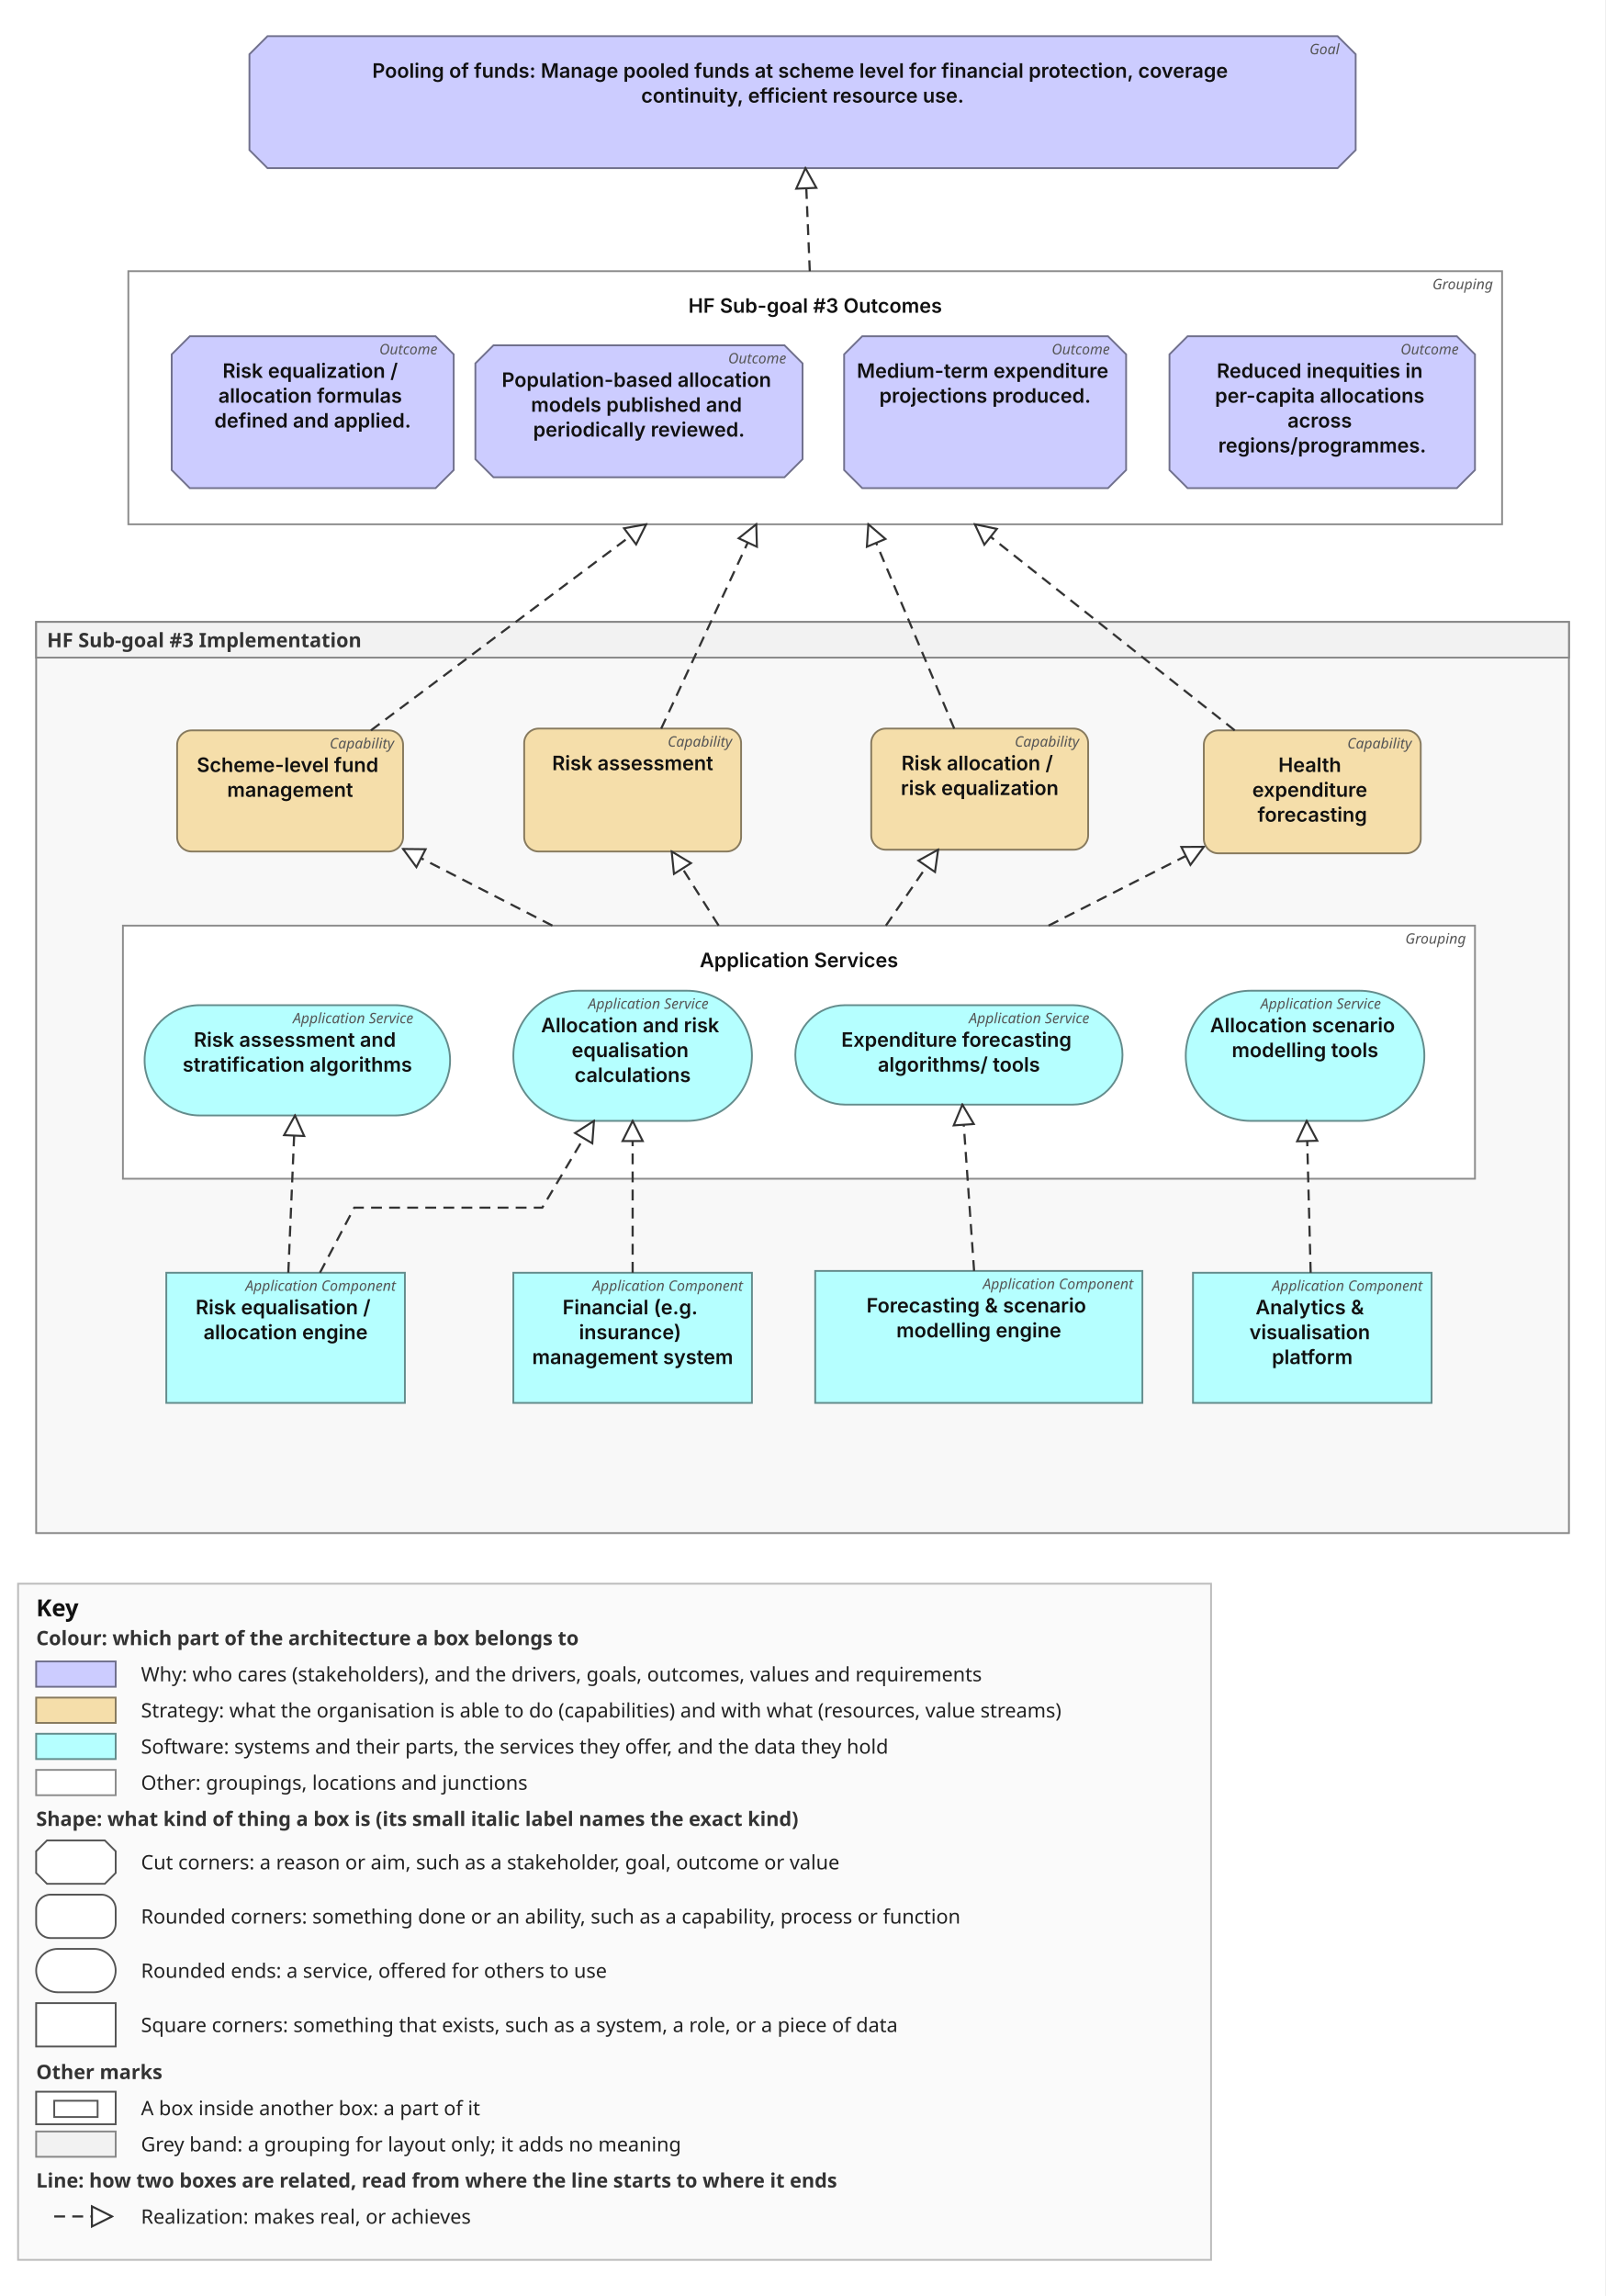
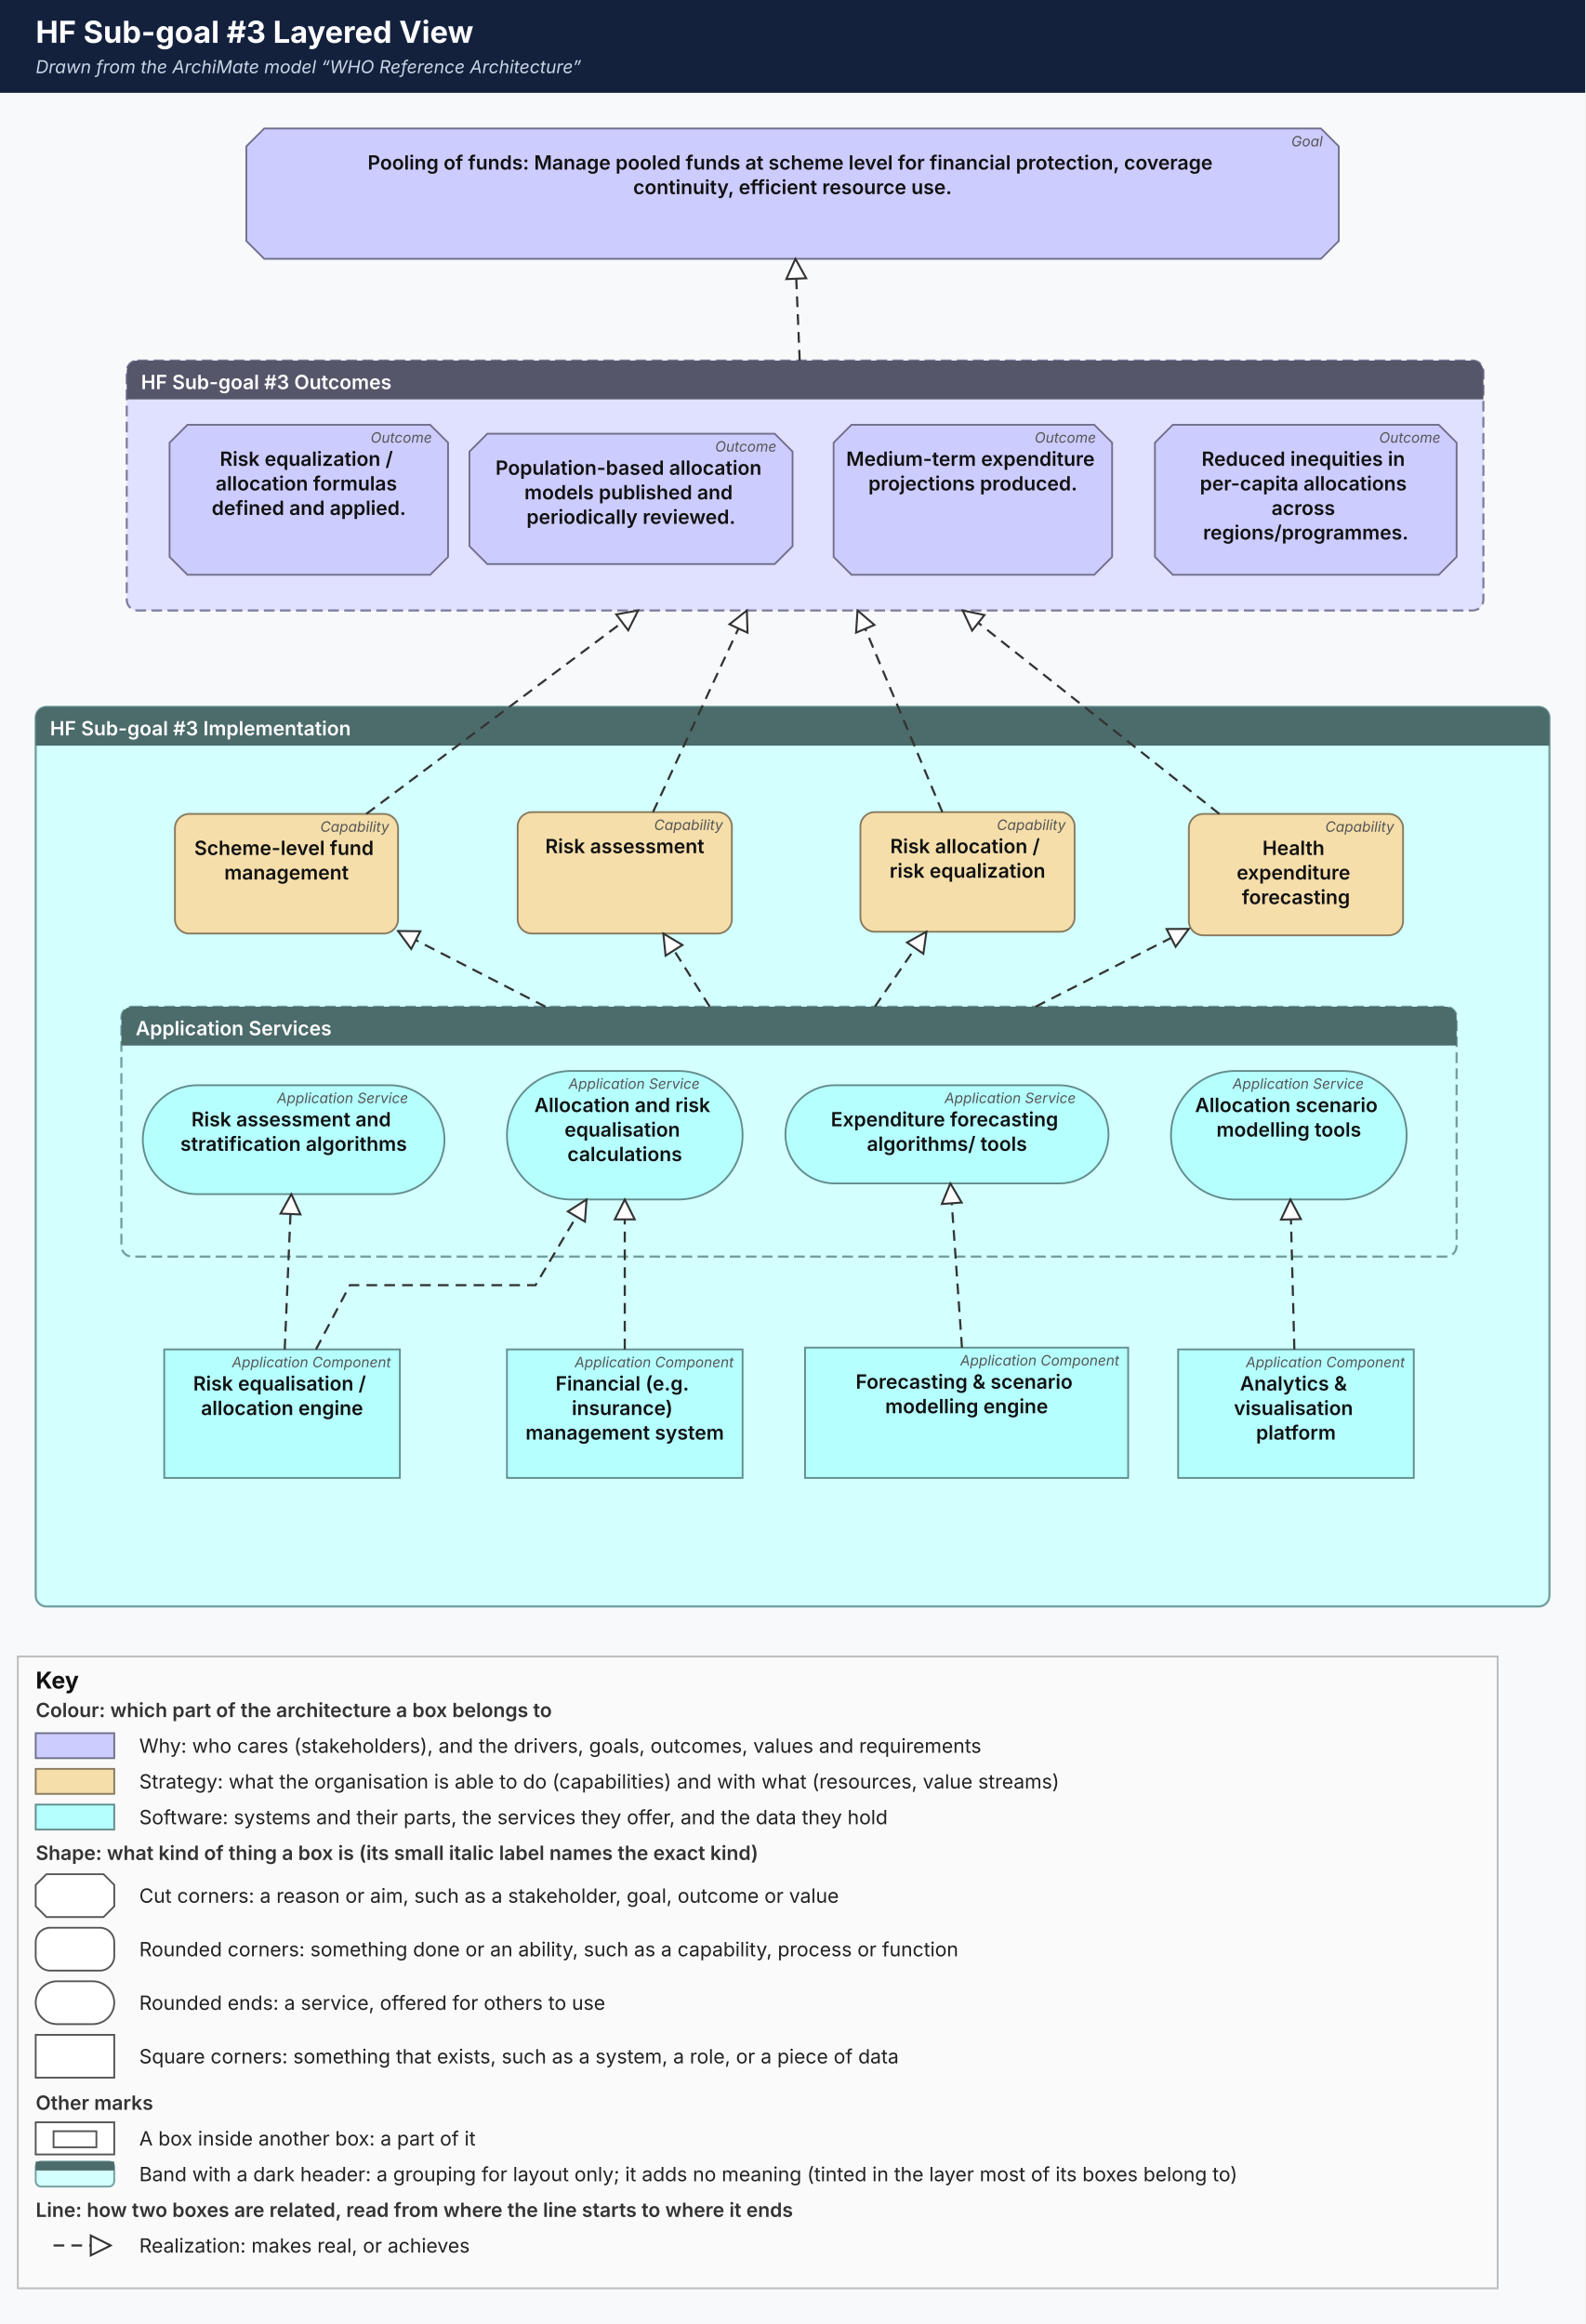
- <svg xmlns="http://www.w3.org/2000/svg" viewBox="81 136 888 1270" width="888" height="1270" role="img" aria-labelledby="av-title">
+ <svg xmlns="http://www.w3.org/2000/svg" viewBox="81 84 888 1302" width="888" height="1302" role="img" aria-labelledby="av-title">
  <style>
- .av-name{font:600 11px system-ui,-apple-system,"Segoe UI",sans-serif;fill:#111}
- .av-type{font:italic 8px system-ui,sans-serif;fill:#555}
- .av-group{font:600 11px system-ui,sans-serif;fill:#333}
- .av-note{font:10px system-ui,sans-serif;fill:#222}
- .av-key{font:11px system-ui,sans-serif;fill:#222}
- .av-keyh{font:600 11px system-ui,sans-serif;fill:#333}
- .av-keyt{font:700 13px system-ui,sans-serif;fill:#111}
- .av-rel{font:9px system-ui,sans-serif;fill:#333;paint-order:stroke;stroke:#fff;stroke-width:3px}
+ .av-name{font:600 11px Inter, "Segoe UI", system-ui, -apple-system, Helvetica, Arial, sans-serif;fill:#111}
+ .av-type{font:italic 8px Inter, "Segoe UI", system-ui, -apple-system, Helvetica, Arial, sans-serif;fill:#555}
+ .av-group{font:600 11px Inter, "Segoe UI", system-ui, -apple-system, Helvetica, Arial, sans-serif;fill:#333}
+ .av-note{font:10px Inter, "Segoe UI", system-ui, -apple-system, Helvetica, Arial, sans-serif;fill:#222}
+ .av-key{font:11px Inter, "Segoe UI", system-ui, -apple-system, Helvetica, Arial, sans-serif;fill:#222}
+ .av-keyh{font:600 11px Inter, "Segoe UI", system-ui, -apple-system, Helvetica, Arial, sans-serif;fill:#333}
+ .av-keyt{font:700 13px Inter, "Segoe UI", system-ui, -apple-system, Helvetica, Arial, sans-serif;fill:#111}
+ .av-rel{font:9px Inter, "Segoe UI", system-ui, -apple-system, Helvetica, Arial, sans-serif;fill:#333;paint-order:stroke;stroke:#fff;stroke-width:3px}
a:hover rect,a:hover polygon,a:focus rect,a:focus polygon{stroke:#06c;stroke-width:2.5}
</style>
  <defs>
    <marker id="arrow-open" viewBox="0 0 12 12" refX="11" refY="6" markerWidth="11" markerHeight="11" orient="auto-start-reverse" markerUnits="userSpaceOnUse">
      <path d="M1 1 L11 6 L1 11" fill="none" stroke="#333" stroke-width="1.3" />
    </marker>
    <marker id="arrow-filled" viewBox="0 0 12 12" refX="11" refY="6" markerWidth="11" markerHeight="11" orient="auto-start-reverse" markerUnits="userSpaceOnUse">
      <path d="M1 1 L11 6 L1 11 Z" fill="#333" />
    </marker>
    <marker id="arrow-small" viewBox="0 0 10 10" refX="9" refY="5" markerWidth="8" markerHeight="8" orient="auto-start-reverse" markerUnits="userSpaceOnUse">
      <path d="M1 1 L9 5 L1 9" fill="none" stroke="#333" stroke-width="1.2" />
    </marker>
    <marker id="triangle-hollow" viewBox="0 0 14 14" refX="13" refY="7" markerWidth="13" markerHeight="13" orient="auto-start-reverse" markerUnits="userSpaceOnUse">
      <path d="M1 1 L13 7 L1 13 Z" fill="#fff" stroke="#333" stroke-width="1.2" />
    </marker>
    <marker id="diamond-filled" viewBox="0 0 16 10" refX="1" refY="5" markerWidth="16" markerHeight="10" orient="auto-start-reverse" markerUnits="userSpaceOnUse">
      <path d="M1 5 L8 1 L15 5 L8 9 Z" fill="#333" />
    </marker>
    <marker id="diamond-hollow" viewBox="0 0 16 10" refX="1" refY="5" markerWidth="16" markerHeight="10" orient="auto-start-reverse" markerUnits="userSpaceOnUse">
      <path d="M1 5 L8 1 L15 5 L8 9 Z" fill="#fff" stroke="#333" stroke-width="1.2" />
    </marker>
    <marker id="dot" viewBox="0 0 8 8" refX="4" refY="4" markerWidth="7" markerHeight="7" orient="auto" markerUnits="userSpaceOnUse">
      <circle cx="4" cy="4" r="3.2" fill="#333" />
    </marker>
    <pattern id="missing" width="8" height="8" patternUnits="userSpaceOnUse" patternTransform="rotate(45)">
      <rect width="8" height="8" fill="#fff" />
      <line x1="0" y1="0" x2="0" y2="8" stroke="#d33" stroke-width="2" />
    </pattern>
  </defs>
-   <rect x="81" y="136" width="888" height="1270" fill="#fff" />
+   <rect x="81" y="84" width="888" height="1302" fill="#f8f9fb" />
+   <rect x="81" y="84" width="888" height="52" fill="#14213d" />
+   <text x="101" y="108" style="font:700 17px Inter, &quot;Segoe UI&quot;, system-ui, -apple-system, Helvetica, Arial, sans-serif;fill:#fff">HF Sub-goal #3 Layered View</text>
+   <text x="101" y="125" style="font:italic 10px Inter, &quot;Segoe UI&quot;, system-ui, -apple-system, Helvetica, Arial, sans-serif;fill:#c9d6e6">Drawn from the ArchiMate model “WHO Reference Architecture”</text>
  <a href="../../../en/dpi-h-ra/archimate/0.2.0-draft.2/elements/pooling-of-funds-manage-pooled-funds-at-scheme-level-for/" target="_top">
    <polygon points="229,156 821,156 831,166 831,219 821,229 229,229 219,219 219,166" fill="#ccccff" stroke="#70708c" stroke-width="1" />
    <text class="av-type" x="822" y="166" text-anchor="end">Goal</text>
    <text class="av-name" x="525" y="179" text-anchor="middle">
      <tspan x="525" dy="0">Pooling of funds: Manage pooled funds at scheme level for financial protection, coverage</tspan>
      <tspan x="525" dy="13.75">continuity, efficient resource use.</tspan>
    </text>
  </a>
  <a href="../../../en/dpi-h-ra/archimate/0.2.0-draft.2/elements/hf-sub-goal-3-outcomes/" target="_top">
-     <rect x="152" y="286" width="760" height="140" fill="#ffffff" stroke="#8c8c8c" stroke-width="1" />
-     <text class="av-type" x="907" y="296" text-anchor="end">Grouping</text>
-     <text class="av-name" x="532" y="309" text-anchor="middle">
-       <tspan x="532" dy="0">HF Sub-goal #3 Outcomes</tspan>
-     </text>
+     <rect x="152" y="286" width="760" height="140" rx="6" fill="#e0e0ff" stroke="#7e7e9e" stroke-width="1.2" stroke-dasharray="6 3" />
+     <path d="M152 292 a6 6 0 0 1 6 -6 h748 a6 6 0 0 1 6 6 v15.75 h-760 z" fill="#56566b" />
+     <text class="av-group" x="160" y="302" style="fill:#fff">HF Sub-goal #3 Outcomes</text>
  </a>
  <a href="../../../en/dpi-h-ra/archimate/0.2.0-draft.2/elements/risk-equalization-allocation-formulas-defined-and-applied/" target="_top">
    <polygon points="186,322 322,322 332,332 332,396 322,406 186,406 176,396 176,332" fill="#ccccff" stroke="#70708c" stroke-width="1" />
    <text class="av-type" x="323" y="332" text-anchor="end">Outcome</text>
    <text class="av-name" x="254" y="345" text-anchor="middle">
      <tspan x="254" dy="0">Risk equalization /</tspan>
      <tspan x="254" dy="13.75">allocation formulas</tspan>
      <tspan x="254" dy="13.75">defined and applied.</tspan>
    </text>
  </a>
  <a href="../../../en/dpi-h-ra/archimate/0.2.0-draft.2/elements/medium-term-expenditure-projections-produced/" target="_top">
    <polygon points="558,322 694,322 704,332 704,396 694,406 558,406 548,396 548,332" fill="#ccccff" stroke="#70708c" stroke-width="1" />
    <text class="av-type" x="695" y="332" text-anchor="end">Outcome</text>
    <text class="av-name" x="626" y="345" text-anchor="middle">
      <tspan x="626" dy="0">Medium-term expenditure</tspan>
      <tspan x="626" dy="13.75">projections produced.</tspan>
    </text>
  </a>
  <a href="../../../en/dpi-h-ra/archimate/0.2.0-draft.2/elements/population-based-allocation-models-published-and/" target="_top">
    <polygon points="354,327 515,327 525,337 525,390 515,400 354,400 344,390 344,337" fill="#ccccff" stroke="#70708c" stroke-width="1" />
    <text class="av-type" x="516" y="337" text-anchor="end">Outcome</text>
    <text class="av-name" x="434.5" y="350" text-anchor="middle">
      <tspan x="434.5" dy="0">Population-based allocation</tspan>
      <tspan x="434.5" dy="13.75">models published and</tspan>
      <tspan x="434.5" dy="13.75">periodically reviewed.</tspan>
    </text>
  </a>
  <a href="../../../en/dpi-h-ra/archimate/0.2.0-draft.2/elements/reduced-inequities-in-per-capita-allocations-across-regions/" target="_top">
    <polygon points="738,322 887,322 897,332 897,396 887,406 738,406 728,396 728,332" fill="#ccccff" stroke="#70708c" stroke-width="1" />
    <text class="av-type" x="888" y="332" text-anchor="end">Outcome</text>
    <text class="av-name" x="812.5" y="345" text-anchor="middle">
      <tspan x="812.5" dy="0">Reduced inequities in</tspan>
      <tspan x="812.5" dy="13.75">per-capita allocations</tspan>
      <tspan x="812.5" dy="13.75">across</tspan>
      <tspan x="812.5" dy="13.75">regions/programmes.</tspan>
    </text>
  </a>
  <g class="av-g">
-     <rect x="101" y="480" width="848" height="504" fill="#f2f2f2" fill-opacity=".55" stroke="#888" />
-     <rect x="101" y="480" width="848" height="19.75" fill="#f2f2f2" stroke="#888" />
-     <text class="av-group" x="107" y="494">HF Sub-goal #3 Implementation</text>
+     <rect x="101" y="480" width="848" height="504" rx="6" fill="#d3ffff" stroke="#709e9e" stroke-width="1.2" />
+     <path d="M101 486 a6 6 0 0 1 6 -6 h836 a6 6 0 0 1 6 6 v15.75 h-848 z" fill="#4c6b6b" />
+     <text class="av-group" x="109" y="496" style="fill:#fff">HF Sub-goal #3 Implementation</text>
  </g>
  <a href="../../../en/dpi-h-ra/archimate/0.2.0-draft.2/elements/scheme-level-fund-management/" target="_top">
    <rect x="179" y="540" width="125" height="67" rx="8" fill="#f5deaa" stroke="#877a5e" stroke-width="1" />
    <text class="av-type" x="299" y="550" text-anchor="end">Capability</text>
    <text class="av-name" x="241.5" y="563" text-anchor="middle">
      <tspan x="241.5" dy="0">Scheme-level fund</tspan>
      <tspan x="241.5" dy="13.75">management</tspan>
    </text>
  </a>
  <a href="../../../en/dpi-h-ra/archimate/0.2.0-draft.2/elements/risk-assessment/" target="_top">
    <rect x="371" y="539" width="120" height="68" rx="8" fill="#f5deaa" stroke="#877a5e" stroke-width="1" />
    <text class="av-type" x="486" y="549" text-anchor="end">Capability</text>
    <text class="av-name" x="431" y="562" text-anchor="middle">
      <tspan x="431" dy="0">Risk assessment</tspan>
    </text>
  </a>
  <a href="../../../en/dpi-h-ra/archimate/0.2.0-draft.2/elements/risk-allocation-risk-equalization/" target="_top">
    <rect x="563" y="539" width="120" height="67" rx="8" fill="#f5deaa" stroke="#877a5e" stroke-width="1" />
    <text class="av-type" x="678" y="549" text-anchor="end">Capability</text>
    <text class="av-name" x="623" y="562" text-anchor="middle">
      <tspan x="623" dy="0">Risk allocation /</tspan>
      <tspan x="623" dy="13.75">risk equalization</tspan>
    </text>
  </a>
  <a href="../../../en/dpi-h-ra/archimate/0.2.0-draft.2/elements/health-expenditure-forecasting/" target="_top">
    <rect x="747" y="540" width="120" height="68" rx="8" fill="#f5deaa" stroke="#877a5e" stroke-width="1" />
    <text class="av-type" x="862" y="550" text-anchor="end">Capability</text>
    <text class="av-name" x="807" y="563" text-anchor="middle">
      <tspan x="807" dy="0">Health</tspan>
      <tspan x="807" dy="13.75">expenditure</tspan>
      <tspan x="807" dy="13.75">forecasting</tspan>
    </text>
  </a>
  <a href="../../../en/dpi-h-ra/archimate/0.2.0-draft.2/elements/application-services-68b5/" target="_top">
-     <rect x="149" y="648" width="748" height="140" fill="#ffffff" stroke="#8c8c8c" stroke-width="1" />
-     <text class="av-type" x="892" y="658" text-anchor="end">Grouping</text>
-     <text class="av-name" x="523" y="671" text-anchor="middle">
-       <tspan x="523" dy="0">Application Services</tspan>
-     </text>
+     <rect x="149" y="648" width="748" height="140" rx="6" fill="#d3ffff" stroke="#709e9e" stroke-width="1.2" stroke-dasharray="6 3" />
+     <path d="M149 654 a6 6 0 0 1 6 -6 h736 a6 6 0 0 1 6 6 v15.75 h-748 z" fill="#4c6b6b" />
+     <text class="av-group" x="157" y="664" style="fill:#fff">Application Services</text>
  </a>
  <a href="../../../en/dpi-h-ra/archimate/0.2.0-draft.2/elements/allocation-and-risk-equalisation-calculations/" target="_top">
    <rect x="365" y="684" width="132" height="72" rx="36" fill="#b5ffff" stroke="#648c8c" stroke-width="1" />
    <text class="av-type" x="473" y="694" text-anchor="end">Application Service</text>
    <text class="av-name" x="431" y="707" text-anchor="middle">
      <tspan x="431" dy="0">Allocation and risk</tspan>
      <tspan x="431" dy="13.75">equalisation</tspan>
      <tspan x="431" dy="13.75">calculations</tspan>
    </text>
  </a>
  <a href="../../../en/dpi-h-ra/archimate/0.2.0-draft.2/elements/allocation-scenario-modelling-tools/" target="_top">
    <rect x="737" y="684" width="132" height="72" rx="36" fill="#b5ffff" stroke="#648c8c" stroke-width="1" />
    <text class="av-type" x="845" y="694" text-anchor="end">Application Service</text>
    <text class="av-name" x="803" y="707" text-anchor="middle">
      <tspan x="803" dy="0">Allocation scenario</tspan>
      <tspan x="803" dy="13.75">modelling tools</tspan>
    </text>
  </a>
  <a href="../../../en/dpi-h-ra/archimate/0.2.0-draft.2/elements/expenditure-forecasting-algorithms-tools/" target="_top">
    <rect x="521" y="692" width="181" height="55" rx="27.5" fill="#b5ffff" stroke="#648c8c" stroke-width="1" />
    <text class="av-type" x="683.667" y="702" text-anchor="end">Application Service</text>
    <text class="av-name" x="611.5" y="715" text-anchor="middle">
      <tspan x="611.5" dy="0">Expenditure forecasting</tspan>
      <tspan x="611.5" dy="13.75">algorithms/ tools</tspan>
    </text>
  </a>
  <a href="../../../en/dpi-h-ra/archimate/0.2.0-draft.2/elements/risk-assessment-and-stratification-algorithms/" target="_top">
    <rect x="161" y="692" width="169" height="61" rx="30.5" fill="#b5ffff" stroke="#648c8c" stroke-width="1" />
    <text class="av-type" x="309.667" y="702" text-anchor="end">Application Service</text>
    <text class="av-name" x="245.5" y="715" text-anchor="middle">
      <tspan x="245.5" dy="0">Risk assessment and</tspan>
      <tspan x="245.5" dy="13.75">stratification algorithms</tspan>
    </text>
  </a>
  <a href="../../../en/dpi-h-ra/archimate/0.2.0-draft.2/elements/risk-equalisation-allocation-engine/" target="_top">
    <rect x="173" y="840" width="132" height="72" fill="#b5ffff" stroke="#648c8c" stroke-width="1" />
    <text class="av-type" x="300" y="850" text-anchor="end">Application Component</text>
    <text class="av-name" x="239" y="863" text-anchor="middle">
      <tspan x="239" dy="0">Risk equalisation /</tspan>
      <tspan x="239" dy="13.75">allocation engine</tspan>
    </text>
  </a>
  <a href="../../../en/dpi-h-ra/archimate/0.2.0-draft.2/elements/analytics-visualisation-platform/" target="_top">
    <rect x="741" y="840" width="132" height="72" fill="#b5ffff" stroke="#648c8c" stroke-width="1" />
    <text class="av-type" x="868" y="850" text-anchor="end">Application Component</text>
    <text class="av-name" x="807" y="863" text-anchor="middle">
      <tspan x="807" dy="0">Analytics &amp;</tspan>
      <tspan x="807" dy="13.75">visualisation</tspan>
      <tspan x="807" dy="13.75">platform</tspan>
    </text>
  </a>
  <a href="../../../en/dpi-h-ra/archimate/0.2.0-draft.2/elements/financial-e-g-insurance-management-system/" target="_top">
    <rect x="365" y="840" width="132" height="72" fill="#b5ffff" stroke="#648c8c" stroke-width="1" />
    <text class="av-type" x="492" y="850" text-anchor="end">Application Component</text>
    <text class="av-name" x="431" y="863" text-anchor="middle">
      <tspan x="431" dy="0">Financial (e.g.</tspan>
      <tspan x="431" dy="13.75">insurance)</tspan>
      <tspan x="431" dy="13.75">management system</tspan>
    </text>
  </a>
  <a href="../../../en/dpi-h-ra/archimate/0.2.0-draft.2/elements/forecasting-scenario-modelling-engine/" target="_top">
    <rect x="532" y="839" width="181" height="73" fill="#b5ffff" stroke="#648c8c" stroke-width="1" />
    <text class="av-type" x="708" y="849" text-anchor="end">Application Component</text>
    <text class="av-name" x="622.5" y="862" text-anchor="middle">
      <tspan x="622.5" dy="0">Forecasting &amp; scenario</tspan>
      <tspan x="622.5" dy="13.75">modelling engine</tspan>
    </text>
  </a>
  <a href="../../../en/dpi-h-ra/archimate/0.2.0-draft.2/relationships/id-48024cb058824edea026aabe4197fbbc/" target="_top">
    <path d="M529 286 L526.6 229" fill="none" stroke="#333" stroke-width="1.2" stroke-dasharray="6 4" marker-end="url(#triangle-hollow)" />
    <path d="M529 286 L526.6 229" fill="none" stroke="transparent" stroke-width="8" />
  </a>
  <a href="../../../en/dpi-h-ra/archimate/0.2.0-draft.2/relationships/id-34a8b80564f943ac9a24757c18ce0a7a/" target="_top">
    <path d="M286.2 540 L438.5 426" fill="none" stroke="#333" stroke-width="1.2" stroke-dasharray="6 4" marker-end="url(#triangle-hollow)" />
    <path d="M286.2 540 L438.5 426" fill="none" stroke="transparent" stroke-width="8" />
  </a>
  <a href="../../../en/dpi-h-ra/archimate/0.2.0-draft.2/relationships/id-e2c2dae499d74f6bbaec48ebb2f6faea/" target="_top">
    <path d="M446.8 539 L499.4 426" fill="none" stroke="#333" stroke-width="1.2" stroke-dasharray="6 4" marker-end="url(#triangle-hollow)" />
    <path d="M446.8 539 L499.4 426" fill="none" stroke="transparent" stroke-width="8" />
  </a>
  <a href="../../../en/dpi-h-ra/archimate/0.2.0-draft.2/relationships/id-55c51cec0f75416fb0158de551d6ac20/" target="_top">
    <path d="M608.9 539 L561.4 426" fill="none" stroke="#333" stroke-width="1.2" stroke-dasharray="6 4" marker-end="url(#triangle-hollow)" />
    <path d="M608.9 539 L561.4 426" fill="none" stroke="transparent" stroke-width="8" />
  </a>
  <a href="../../../en/dpi-h-ra/archimate/0.2.0-draft.2/relationships/id-70a3f86ec72e4270a81e736ef2cf241e/" target="_top">
    <path d="M764.1 540 L620.3 426" fill="none" stroke="#333" stroke-width="1.2" stroke-dasharray="6 4" marker-end="url(#triangle-hollow)" />
    <path d="M764.1 540 L620.3 426" fill="none" stroke="transparent" stroke-width="8" />
  </a>
  <a href="../../../en/dpi-h-ra/archimate/0.2.0-draft.2/relationships/id-ac7e0b5c06fa4346b898de5e610ee241/" target="_top">
    <path d="M386.6 648 L304 605.6" fill="none" stroke="#333" stroke-width="1.2" stroke-dasharray="6 4" marker-end="url(#triangle-hollow)" />
    <path d="M386.6 648 L304 605.6" fill="none" stroke="transparent" stroke-width="8" />
  </a>
  <a href="../../../en/dpi-h-ra/archimate/0.2.0-draft.2/relationships/id-8caa77bd7c5a43e68471cb83f08cad35/" target="_top">
    <path d="M478.6 648 L452.6 607" fill="none" stroke="#333" stroke-width="1.2" stroke-dasharray="6 4" marker-end="url(#triangle-hollow)" />
    <path d="M478.6 648 L452.6 607" fill="none" stroke="transparent" stroke-width="8" />
  </a>
  <a href="../../../en/dpi-h-ra/archimate/0.2.0-draft.2/relationships/id-36aac427bb4046cbb8e0d23bea62dc19/" target="_top">
    <path d="M571.1 648 L600 606" fill="none" stroke="#333" stroke-width="1.2" stroke-dasharray="6 4" marker-end="url(#triangle-hollow)" />
    <path d="M571.1 648 L600 606" fill="none" stroke="transparent" stroke-width="8" />
  </a>
  <a href="../../../en/dpi-h-ra/archimate/0.2.0-draft.2/relationships/id-df9ad0a883b4460194d101ae4dd896df/" target="_top">
    <path d="M661.1 648 L747 604.4" fill="none" stroke="#333" stroke-width="1.2" stroke-dasharray="6 4" marker-end="url(#triangle-hollow)" />
    <path d="M661.1 648 L747 604.4" fill="none" stroke="transparent" stroke-width="8" />
  </a>
  <a href="../../../en/dpi-h-ra/archimate/0.2.0-draft.2/relationships/id-253e241a4ccd40ffbb5fe1ed756e2943/" target="_top">
    <path d="M258 840 L277 804 L381 804 L409.6 756" fill="none" stroke="#333" stroke-width="1.2" stroke-dasharray="6 4" marker-end="url(#triangle-hollow)" />
    <path d="M258 840 L277 804 L381 804 L409.6 756" fill="none" stroke="transparent" stroke-width="8" />
  </a>
  <a href="../../../en/dpi-h-ra/archimate/0.2.0-draft.2/relationships/id-4810d3047f8742e9a543c04671d2bcef/" target="_top">
    <path d="M240.5 840 L244.2 753" fill="none" stroke="#333" stroke-width="1.2" stroke-dasharray="6 4" marker-end="url(#triangle-hollow)" />
    <path d="M240.5 840 L244.2 753" fill="none" stroke="transparent" stroke-width="8" />
  </a>
  <a href="../../../en/dpi-h-ra/archimate/0.2.0-draft.2/relationships/id-b24d040b3072490b991bdb80af2fbe30/" target="_top">
    <path d="M806.1 840 L803.9 756" fill="none" stroke="#333" stroke-width="1.2" stroke-dasharray="6 4" marker-end="url(#triangle-hollow)" />
    <path d="M806.1 840 L803.9 756" fill="none" stroke="transparent" stroke-width="8" />
  </a>
  <a href="../../../en/dpi-h-ra/archimate/0.2.0-draft.2/relationships/id-1dce3bc8ed0a47388ef5375b8cab3581/" target="_top">
    <path d="M431 840 L431 756" fill="none" stroke="#333" stroke-width="1.2" stroke-dasharray="6 4" marker-end="url(#triangle-hollow)" />
    <path d="M431 840 L431 756" fill="none" stroke="transparent" stroke-width="8" />
  </a>
  <a href="../../../en/dpi-h-ra/archimate/0.2.0-draft.2/relationships/id-87487cafb65a4f5c99b23e68be87cf2a/" target="_top">
    <path d="M619.9 839 L613.4 747" fill="none" stroke="#333" stroke-width="1.2" stroke-dasharray="6 4" marker-end="url(#triangle-hollow)" />
    <path d="M619.9 839 L613.4 747" fill="none" stroke="transparent" stroke-width="8" />
  </a>
  <g class="av-legend">
-     <rect x="91" y="1012" width="660" height="374" fill="#fafafa" stroke="#bbb" />
+     <rect x="91" y="1012" width="829" height="354" fill="#fafafa" stroke="#bbb" />
    <text class="av-keyt" x="101" y="1030">Key</text>
    <text class="av-keyh" x="101" y="1046">Colour: which part of the architecture a box belongs to</text>
    <rect x="101" y="1055" width="44" height="14" fill="#ccccff" stroke="#70708c" />
    <text class="av-key" x="159" y="1066">Why: who cares (stakeholders), and the drivers, goals, outcomes, values and requirements</text>
    <rect x="101" y="1075" width="44" height="14" fill="#f5deaa" stroke="#877a5e" />
    <text class="av-key" x="159" y="1086">Strategy: what the organisation is able to do (capabilities) and with what (resources, value streams)</text>
    <rect x="101" y="1095" width="44" height="14" fill="#b5ffff" stroke="#648c8c" />
    <text class="av-key" x="159" y="1106">Software: systems and their parts, the services they offer, and the data they hold</text>
-     <rect x="101" y="1115" width="44" height="14" fill="#ffffff" stroke="#8c8c8c" />
-     <text class="av-key" x="159" y="1126">Other: groupings, locations and junctions</text>
-     <text class="av-keyh" x="101" y="1146">Shape: what kind of thing a box is (its small italic label names the exact kind)</text>
-     <polygon points="107,1154 139,1154 145,1160 145,1172 139,1178 107,1178 101,1172 101,1160" fill="#fff" stroke="#555" />
-     <text class="av-key" x="159" y="1170">Cut corners: a reason or aim, such as a stakeholder, goal, outcome or value</text>
-     <rect x="101" y="1184" width="44" height="24" rx="8" fill="#fff" stroke="#555" />
-     <text class="av-key" x="159" y="1200">Rounded corners: something done or an ability, such as a capability, process or function</text>
-     <rect x="101" y="1214" width="44" height="24" rx="12" fill="#fff" stroke="#555" />
-     <text class="av-key" x="159" y="1230">Rounded ends: a service, offered for others to use</text>
-     <rect x="101" y="1244" width="44" height="24" fill="#fff" stroke="#555" />
-     <text class="av-key" x="159" y="1260">Square corners: something that exists, such as a system, a role, or a piece of data</text>
-     <text class="av-keyh" x="101" y="1286">Other marks</text>
-     <rect x="101" y="1293" width="44" height="18" fill="#fff" stroke="#555" />
-     <rect x="111" y="1298" width="24" height="9" fill="#fff" stroke="#555" />
-     <text class="av-key" x="159" y="1306">A box inside another box: a part of it</text>
-     <rect x="101" y="1315" width="44" height="14" fill="#f2f2f2" stroke="#888" />
-     <text class="av-key" x="159" y="1326">Grey band: a grouping for layout only; it adds no meaning</text>
-     <text class="av-keyh" x="101" y="1346">Line: how two boxes are related, read from where the line starts to where it ends</text>
-     <path d="M111 1362 L143 1362" fill="none" stroke="#333" stroke-width="1.2" stroke-dasharray="6 4" marker-end="url(#triangle-hollow)" />
-     <text class="av-key" x="159" y="1366">Realization: makes real, or achieves</text>
+     <text class="av-keyh" x="101" y="1126">Shape: what kind of thing a box is (its small italic label names the exact kind)</text>
+     <polygon points="107,1134 139,1134 145,1140 145,1152 139,1158 107,1158 101,1152 101,1140" fill="#fff" stroke="#555" />
+     <text class="av-key" x="159" y="1150">Cut corners: a reason or aim, such as a stakeholder, goal, outcome or value</text>
+     <rect x="101" y="1164" width="44" height="24" rx="8" fill="#fff" stroke="#555" />
+     <text class="av-key" x="159" y="1180">Rounded corners: something done or an ability, such as a capability, process or function</text>
+     <rect x="101" y="1194" width="44" height="24" rx="12" fill="#fff" stroke="#555" />
+     <text class="av-key" x="159" y="1210">Rounded ends: a service, offered for others to use</text>
+     <rect x="101" y="1224" width="44" height="24" fill="#fff" stroke="#555" />
+     <text class="av-key" x="159" y="1240">Square corners: something that exists, such as a system, a role, or a piece of data</text>
+     <text class="av-keyh" x="101" y="1266">Other marks</text>
+     <rect x="101" y="1273" width="44" height="18" fill="#fff" stroke="#555" />
+     <rect x="111" y="1278" width="24" height="9" fill="#fff" stroke="#555" />
+     <text class="av-key" x="159" y="1286">A box inside another box: a part of it</text>
+     <rect x="101" y="1295" width="44" height="14" rx="3" fill="#d3ffff" stroke="#709e9e" />
+     <rect x="101" y="1295" width="44" height="5" fill="#4c6b6b" />
+     <text class="av-key" x="159" y="1306">Band with a dark header: a grouping for layout only; it adds no meaning (tinted in the layer most of its boxes belong to)</text>
+     <text class="av-keyh" x="101" y="1326">Line: how two boxes are related, read from where the line starts to where it ends</text>
+     <path d="M111 1342 L143 1342" fill="none" stroke="#333" stroke-width="1.2" stroke-dasharray="6 4" marker-end="url(#triangle-hollow)" />
+     <text class="av-key" x="159" y="1346">Realization: makes real, or achieves</text>
  </g>
</svg>
